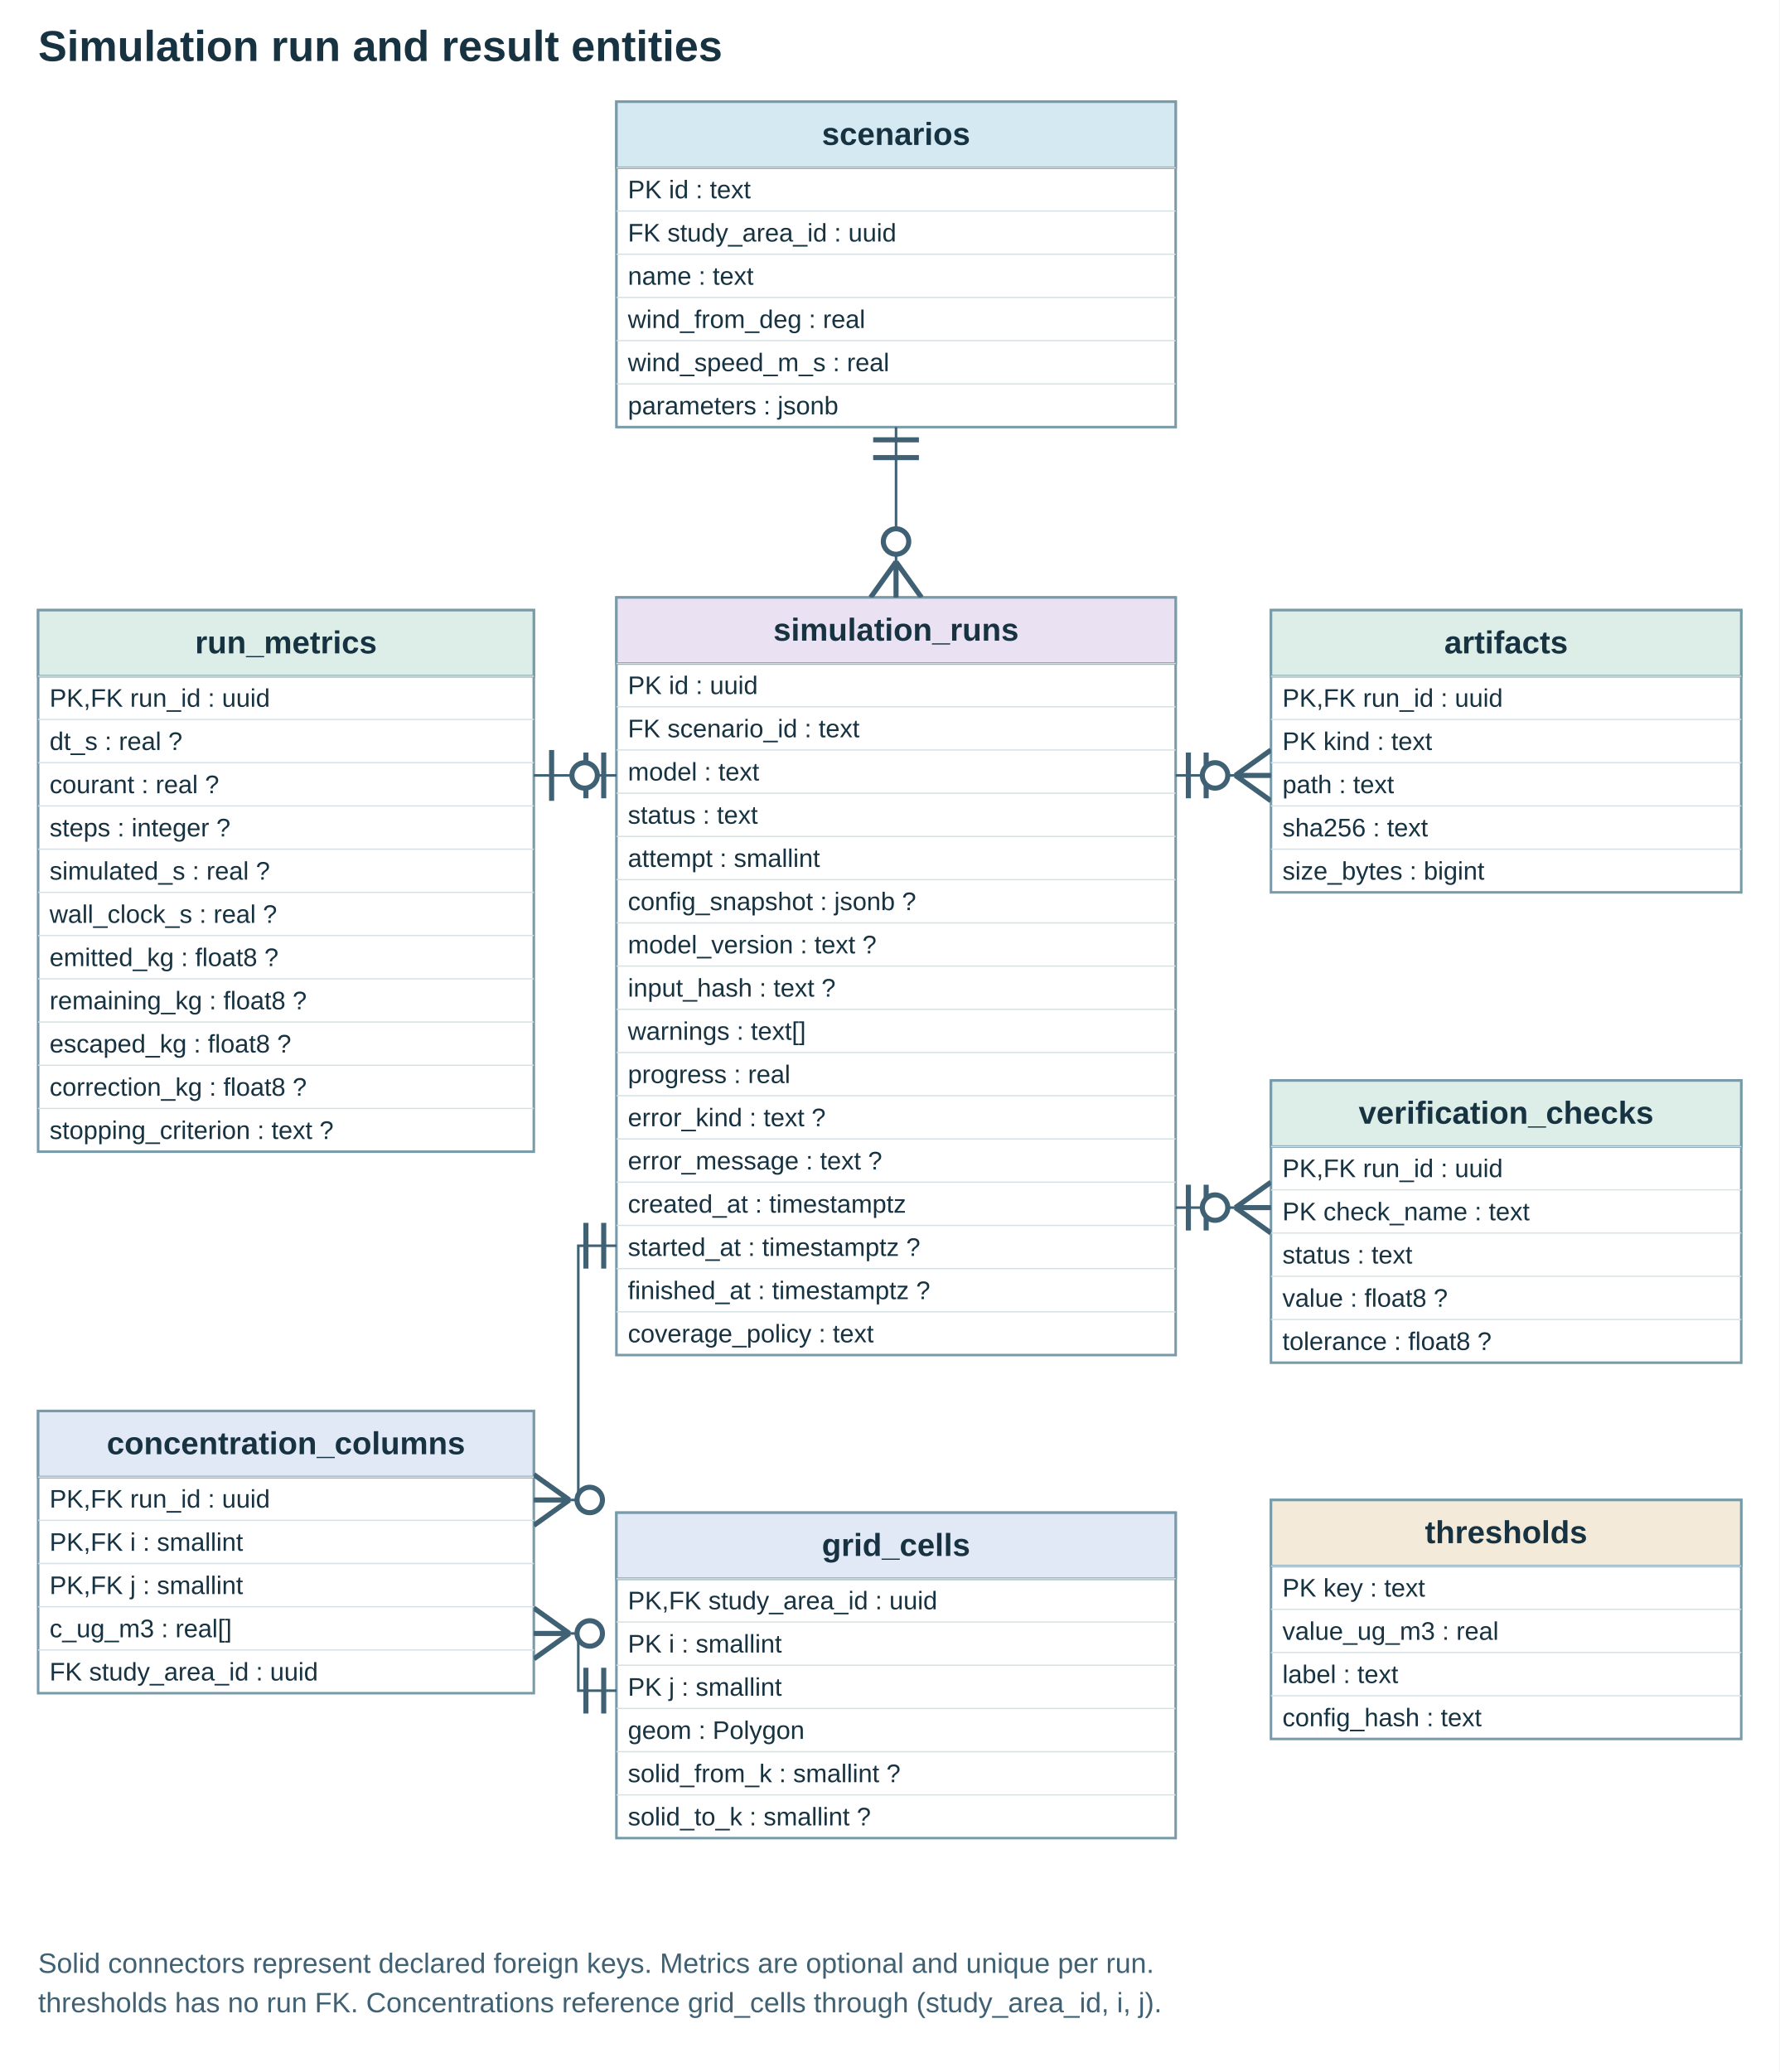
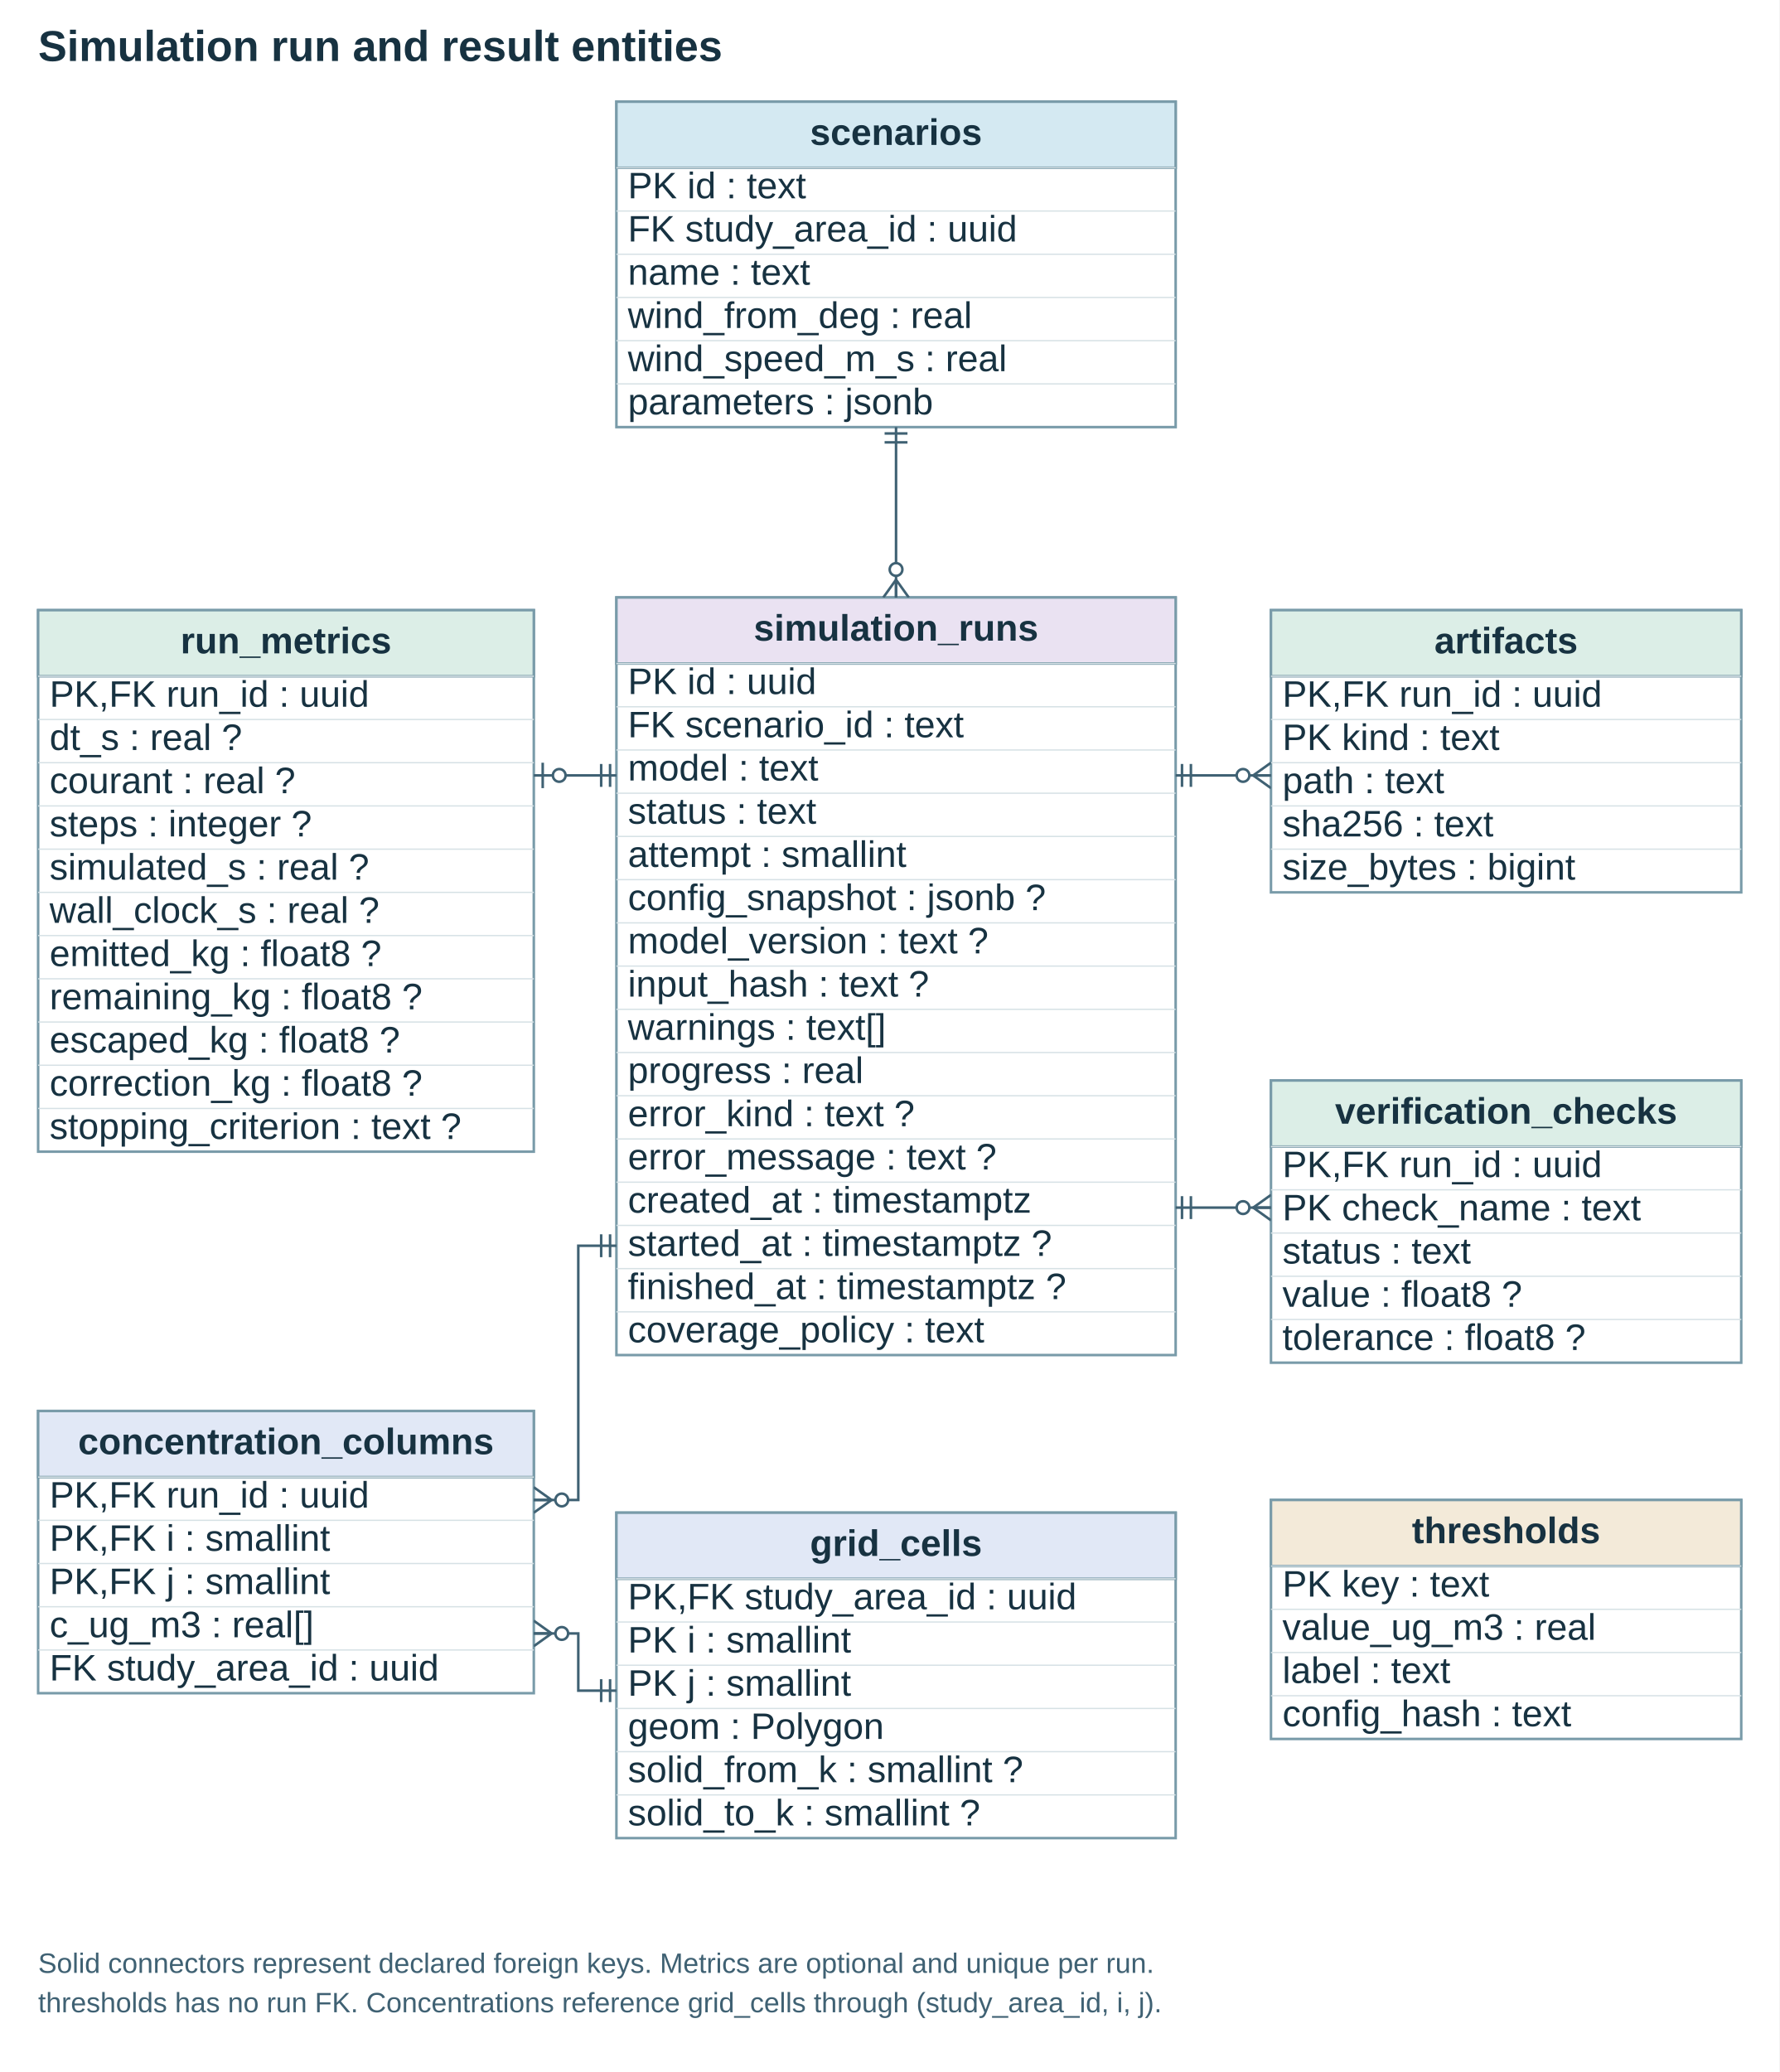
<svg xmlns="http://www.w3.org/2000/svg" width="1400" height="1630" viewBox="0 0 1400 1630">
  <defs>
-     <marker id="one" markerWidth="22" markerHeight="22" refX="0" refY="11" orient="auto">
+     <marker markerUnits="userSpaceOnUse" id="one" markerWidth="22" markerHeight="22" refX="0" refY="11" orient="auto">
      <path d="M5 2V20 M12 2V20" stroke="#3f6173" fill="none" stroke-width="2" />
    </marker>
-     <marker id="many" markerWidth="30" markerHeight="24" refX="30" refY="12" orient="auto">
+     <marker markerUnits="userSpaceOnUse" id="many" markerWidth="30" markerHeight="24" refX="30" refY="12" orient="auto">
      <circle cx="8" cy="12" r="5" fill="white" stroke="#3f6173" stroke-width="2" />
      <path d="M16 12L30 2M16 12H30M16 12L30 22" fill="none" stroke="#3f6173" stroke-width="2" />
    </marker>
-     <marker id="optional" markerWidth="28" markerHeight="24" refX="28" refY="12" orient="auto">
+     <marker markerUnits="userSpaceOnUse" id="optional" markerWidth="28" markerHeight="24" refX="28" refY="12" orient="auto">
      <circle cx="8" cy="12" r="5" fill="white" stroke="#3f6173" stroke-width="2" />
      <path d="M21 2V22" fill="none" stroke="#3f6173" stroke-width="2" />
    </marker>
  </defs>
  <style>text{font-family:Segoe UI,Arial,sans-serif}</style>
  <rect width="1400" height="1630" fill="white" />
  <text x="30" y="48" font-size="34" font-weight="700" fill="#173241">Simulation run and result entities</text>
  <rect x="485" y="470" width="440" height="596" fill="white" stroke="#799ba9" stroke-width="2" />
  <rect x="485" y="470" width="440" height="52" fill="#eae2f2" stroke="#799ba9" stroke-width="2" />
-   <text x="705.0" y="504" text-anchor="middle" font-size="25" font-weight="700" fill="#173241">simulation_runs</text>
+   <text x="705.0" y="504" text-anchor="middle" font-size="29" font-weight="700" fill="#173241">simulation_runs</text>
  <path d="M485 522H925" stroke="#d6e1e5" />
-   <text x="494" y="546" font-size="20" fill="#173241">PK    id : uuid</text>
+   <text x="494" y="546" font-size="29" fill="#173241">PK    id : uuid</text>
  <path d="M485 556H925" stroke="#d6e1e5" />
-   <text x="494" y="580" font-size="20" fill="#173241">FK    scenario_id : text</text>
+   <text x="494" y="580" font-size="29" fill="#173241">FK    scenario_id : text</text>
  <path d="M485 590H925" stroke="#d6e1e5" />
-   <text x="494" y="614" font-size="20" fill="#173241">      model : text</text>
+   <text x="494" y="614" font-size="29" fill="#173241">      model : text</text>
  <path d="M485 624H925" stroke="#d6e1e5" />
-   <text x="494" y="648" font-size="20" fill="#173241">      status : text</text>
+   <text x="494" y="648" font-size="29" fill="#173241">      status : text</text>
  <path d="M485 658H925" stroke="#d6e1e5" />
-   <text x="494" y="682" font-size="20" fill="#173241">      attempt : smallint</text>
+   <text x="494" y="682" font-size="29" fill="#173241">      attempt : smallint</text>
  <path d="M485 692H925" stroke="#d6e1e5" />
-   <text x="494" y="716" font-size="20" fill="#173241">      config_snapshot : jsonb ?</text>
+   <text x="494" y="716" font-size="29" fill="#173241">      config_snapshot : jsonb ?</text>
  <path d="M485 726H925" stroke="#d6e1e5" />
-   <text x="494" y="750" font-size="20" fill="#173241">      model_version : text ?</text>
+   <text x="494" y="750" font-size="29" fill="#173241">      model_version : text ?</text>
  <path d="M485 760H925" stroke="#d6e1e5" />
-   <text x="494" y="784" font-size="20" fill="#173241">      input_hash : text ?</text>
+   <text x="494" y="784" font-size="29" fill="#173241">      input_hash : text ?</text>
  <path d="M485 794H925" stroke="#d6e1e5" />
-   <text x="494" y="818" font-size="20" fill="#173241">      warnings : text[]</text>
+   <text x="494" y="818" font-size="29" fill="#173241">      warnings : text[]</text>
  <path d="M485 828H925" stroke="#d6e1e5" />
-   <text x="494" y="852" font-size="20" fill="#173241">      progress : real</text>
+   <text x="494" y="852" font-size="29" fill="#173241">      progress : real</text>
  <path d="M485 862H925" stroke="#d6e1e5" />
-   <text x="494" y="886" font-size="20" fill="#173241">      error_kind : text ?</text>
+   <text x="494" y="886" font-size="29" fill="#173241">      error_kind : text ?</text>
  <path d="M485 896H925" stroke="#d6e1e5" />
-   <text x="494" y="920" font-size="20" fill="#173241">      error_message : text ?</text>
+   <text x="494" y="920" font-size="29" fill="#173241">      error_message : text ?</text>
  <path d="M485 930H925" stroke="#d6e1e5" />
-   <text x="494" y="954" font-size="20" fill="#173241">      created_at : timestamptz</text>
+   <text x="494" y="954" font-size="29" fill="#173241">      created_at : timestamptz</text>
  <path d="M485 964H925" stroke="#d6e1e5" />
-   <text x="494" y="988" font-size="20" fill="#173241">      started_at : timestamptz ?</text>
+   <text x="494" y="988" font-size="29" fill="#173241">      started_at : timestamptz ?</text>
  <path d="M485 998H925" stroke="#d6e1e5" />
-   <text x="494" y="1022" font-size="20" fill="#173241">      finished_at : timestamptz ?</text>
+   <text x="494" y="1022" font-size="29" fill="#173241">      finished_at : timestamptz ?</text>
  <path d="M485 1032H925" stroke="#d6e1e5" />
-   <text x="494" y="1056" font-size="20" fill="#173241">      coverage_policy : text</text>
+   <text x="494" y="1056" font-size="29" fill="#173241">      coverage_policy : text</text>
  <rect x="485" y="80" width="440" height="256" fill="white" stroke="#799ba9" stroke-width="2" />
  <rect x="485" y="80" width="440" height="52" fill="#d4e9f2" stroke="#799ba9" stroke-width="2" />
-   <text x="705.0" y="114" text-anchor="middle" font-size="25" font-weight="700" fill="#173241">scenarios</text>
+   <text x="705.0" y="114" text-anchor="middle" font-size="29" font-weight="700" fill="#173241">scenarios</text>
  <path d="M485 132H925" stroke="#d6e1e5" />
-   <text x="494" y="156" font-size="20" fill="#173241">PK    id : text</text>
+   <text x="494" y="156" font-size="29" fill="#173241">PK    id : text</text>
  <path d="M485 166H925" stroke="#d6e1e5" />
-   <text x="494" y="190" font-size="20" fill="#173241">FK    study_area_id : uuid</text>
+   <text x="494" y="190" font-size="29" fill="#173241">FK    study_area_id : uuid</text>
  <path d="M485 200H925" stroke="#d6e1e5" />
-   <text x="494" y="224" font-size="20" fill="#173241">      name : text</text>
+   <text x="494" y="224" font-size="29" fill="#173241">      name : text</text>
  <path d="M485 234H925" stroke="#d6e1e5" />
-   <text x="494" y="258" font-size="20" fill="#173241">      wind_from_deg : real</text>
+   <text x="494" y="258" font-size="29" fill="#173241">      wind_from_deg : real</text>
  <path d="M485 268H925" stroke="#d6e1e5" />
-   <text x="494" y="292" font-size="20" fill="#173241">      wind_speed_m_s : real</text>
+   <text x="494" y="292" font-size="29" fill="#173241">      wind_speed_m_s : real</text>
  <path d="M485 302H925" stroke="#d6e1e5" />
-   <text x="494" y="326" font-size="20" fill="#173241">      parameters : jsonb</text>
+   <text x="494" y="326" font-size="29" fill="#173241">      parameters : jsonb</text>
  <rect x="30" y="480" width="390" height="426" fill="white" stroke="#799ba9" stroke-width="2" />
  <rect x="30" y="480" width="390" height="52" fill="#dceee7" stroke="#799ba9" stroke-width="2" />
-   <text x="225.0" y="514" text-anchor="middle" font-size="25" font-weight="700" fill="#173241">run_metrics</text>
+   <text x="225.0" y="514" text-anchor="middle" font-size="29" font-weight="700" fill="#173241">run_metrics</text>
  <path d="M30 532H420" stroke="#d6e1e5" />
-   <text x="39" y="556" font-size="20" fill="#173241">PK,FK run_id : uuid</text>
+   <text x="39" y="556" font-size="29" fill="#173241">PK,FK run_id : uuid</text>
  <path d="M30 566H420" stroke="#d6e1e5" />
-   <text x="39" y="590" font-size="20" fill="#173241">      dt_s : real ?</text>
+   <text x="39" y="590" font-size="29" fill="#173241">      dt_s : real ?</text>
  <path d="M30 600H420" stroke="#d6e1e5" />
-   <text x="39" y="624" font-size="20" fill="#173241">      courant : real ?</text>
+   <text x="39" y="624" font-size="29" fill="#173241">      courant : real ?</text>
  <path d="M30 634H420" stroke="#d6e1e5" />
-   <text x="39" y="658" font-size="20" fill="#173241">      steps : integer ?</text>
+   <text x="39" y="658" font-size="29" fill="#173241">      steps : integer ?</text>
  <path d="M30 668H420" stroke="#d6e1e5" />
-   <text x="39" y="692" font-size="20" fill="#173241">      simulated_s : real ?</text>
+   <text x="39" y="692" font-size="29" fill="#173241">      simulated_s : real ?</text>
  <path d="M30 702H420" stroke="#d6e1e5" />
-   <text x="39" y="726" font-size="20" fill="#173241">      wall_clock_s : real ?</text>
+   <text x="39" y="726" font-size="29" fill="#173241">      wall_clock_s : real ?</text>
  <path d="M30 736H420" stroke="#d6e1e5" />
-   <text x="39" y="760" font-size="20" fill="#173241">      emitted_kg : float8 ?</text>
+   <text x="39" y="760" font-size="29" fill="#173241">      emitted_kg : float8 ?</text>
  <path d="M30 770H420" stroke="#d6e1e5" />
-   <text x="39" y="794" font-size="20" fill="#173241">      remaining_kg : float8 ?</text>
+   <text x="39" y="794" font-size="29" fill="#173241">      remaining_kg : float8 ?</text>
  <path d="M30 804H420" stroke="#d6e1e5" />
-   <text x="39" y="828" font-size="20" fill="#173241">      escaped_kg : float8 ?</text>
+   <text x="39" y="828" font-size="29" fill="#173241">      escaped_kg : float8 ?</text>
  <path d="M30 838H420" stroke="#d6e1e5" />
-   <text x="39" y="862" font-size="20" fill="#173241">      correction_kg : float8 ?</text>
+   <text x="39" y="862" font-size="29" fill="#173241">      correction_kg : float8 ?</text>
  <path d="M30 872H420" stroke="#d6e1e5" />
-   <text x="39" y="896" font-size="20" fill="#173241">      stopping_criterion : text ?</text>
+   <text x="39" y="896" font-size="29" fill="#173241">      stopping_criterion : text ?</text>
  <rect x="30" y="1110" width="390" height="222" fill="white" stroke="#799ba9" stroke-width="2" />
  <rect x="30" y="1110" width="390" height="52" fill="#e1e8f6" stroke="#799ba9" stroke-width="2" />
-   <text x="225.0" y="1144" text-anchor="middle" font-size="25" font-weight="700" fill="#173241">concentration_columns</text>
+   <text x="225.0" y="1144" text-anchor="middle" font-size="29" font-weight="700" fill="#173241">concentration_columns</text>
  <path d="M30 1162H420" stroke="#d6e1e5" />
-   <text x="39" y="1186" font-size="20" fill="#173241">PK,FK run_id : uuid</text>
+   <text x="39" y="1186" font-size="29" fill="#173241">PK,FK run_id : uuid</text>
  <path d="M30 1196H420" stroke="#d6e1e5" />
-   <text x="39" y="1220" font-size="20" fill="#173241">PK,FK i : smallint</text>
+   <text x="39" y="1220" font-size="29" fill="#173241">PK,FK i : smallint</text>
  <path d="M30 1230H420" stroke="#d6e1e5" />
-   <text x="39" y="1254" font-size="20" fill="#173241">PK,FK j : smallint</text>
+   <text x="39" y="1254" font-size="29" fill="#173241">PK,FK j : smallint</text>
  <path d="M30 1264H420" stroke="#d6e1e5" />
-   <text x="39" y="1288" font-size="20" fill="#173241">      c_ug_m3 : real[]</text>
+   <text x="39" y="1288" font-size="29" fill="#173241">      c_ug_m3 : real[]</text>
  <path d="M30 1298H420" stroke="#d6e1e5" />
-   <text x="39" y="1322" font-size="20" fill="#173241">FK    study_area_id : uuid</text>
+   <text x="39" y="1322" font-size="29" fill="#173241">FK    study_area_id : uuid</text>
  <rect x="1000" y="480" width="370" height="222" fill="white" stroke="#799ba9" stroke-width="2" />
  <rect x="1000" y="480" width="370" height="52" fill="#dceee7" stroke="#799ba9" stroke-width="2" />
-   <text x="1185.0" y="514" text-anchor="middle" font-size="25" font-weight="700" fill="#173241">artifacts</text>
+   <text x="1185.0" y="514" text-anchor="middle" font-size="29" font-weight="700" fill="#173241">artifacts</text>
  <path d="M1000 532H1370" stroke="#d6e1e5" />
-   <text x="1009" y="556" font-size="20" fill="#173241">PK,FK run_id : uuid</text>
+   <text x="1009" y="556" font-size="29" fill="#173241">PK,FK run_id : uuid</text>
  <path d="M1000 566H1370" stroke="#d6e1e5" />
-   <text x="1009" y="590" font-size="20" fill="#173241">PK    kind : text</text>
+   <text x="1009" y="590" font-size="29" fill="#173241">PK    kind : text</text>
  <path d="M1000 600H1370" stroke="#d6e1e5" />
-   <text x="1009" y="624" font-size="20" fill="#173241">      path : text</text>
+   <text x="1009" y="624" font-size="29" fill="#173241">      path : text</text>
  <path d="M1000 634H1370" stroke="#d6e1e5" />
-   <text x="1009" y="658" font-size="20" fill="#173241">      sha256 : text</text>
+   <text x="1009" y="658" font-size="29" fill="#173241">      sha256 : text</text>
  <path d="M1000 668H1370" stroke="#d6e1e5" />
-   <text x="1009" y="692" font-size="20" fill="#173241">      size_bytes : bigint</text>
+   <text x="1009" y="692" font-size="29" fill="#173241">      size_bytes : bigint</text>
  <rect x="1000" y="850" width="370" height="222" fill="white" stroke="#799ba9" stroke-width="2" />
  <rect x="1000" y="850" width="370" height="52" fill="#dceee7" stroke="#799ba9" stroke-width="2" />
-   <text x="1185.0" y="884" text-anchor="middle" font-size="25" font-weight="700" fill="#173241">verification_checks</text>
+   <text x="1185.0" y="884" text-anchor="middle" font-size="29" font-weight="700" fill="#173241">verification_checks</text>
  <path d="M1000 902H1370" stroke="#d6e1e5" />
-   <text x="1009" y="926" font-size="20" fill="#173241">PK,FK run_id : uuid</text>
+   <text x="1009" y="926" font-size="29" fill="#173241">PK,FK run_id : uuid</text>
  <path d="M1000 936H1370" stroke="#d6e1e5" />
-   <text x="1009" y="960" font-size="20" fill="#173241">PK    check_name : text</text>
+   <text x="1009" y="960" font-size="29" fill="#173241">PK    check_name : text</text>
  <path d="M1000 970H1370" stroke="#d6e1e5" />
-   <text x="1009" y="994" font-size="20" fill="#173241">      status : text</text>
+   <text x="1009" y="994" font-size="29" fill="#173241">      status : text</text>
  <path d="M1000 1004H1370" stroke="#d6e1e5" />
-   <text x="1009" y="1028" font-size="20" fill="#173241">      value : float8 ?</text>
+   <text x="1009" y="1028" font-size="29" fill="#173241">      value : float8 ?</text>
  <path d="M1000 1038H1370" stroke="#d6e1e5" />
-   <text x="1009" y="1062" font-size="20" fill="#173241">      tolerance : float8 ?</text>
+   <text x="1009" y="1062" font-size="29" fill="#173241">      tolerance : float8 ?</text>
  <rect x="1000" y="1180" width="370" height="188" fill="white" stroke="#799ba9" stroke-width="2" />
  <rect x="1000" y="1180" width="370" height="52" fill="#f3ead9" stroke="#799ba9" stroke-width="2" />
-   <text x="1185.0" y="1214" text-anchor="middle" font-size="25" font-weight="700" fill="#173241">thresholds</text>
+   <text x="1185.0" y="1214" text-anchor="middle" font-size="29" font-weight="700" fill="#173241">thresholds</text>
  <path d="M1000 1232H1370" stroke="#d6e1e5" />
-   <text x="1009" y="1256" font-size="20" fill="#173241">PK    key : text</text>
+   <text x="1009" y="1256" font-size="29" fill="#173241">PK    key : text</text>
  <path d="M1000 1266H1370" stroke="#d6e1e5" />
-   <text x="1009" y="1290" font-size="20" fill="#173241">      value_ug_m3 : real</text>
+   <text x="1009" y="1290" font-size="29" fill="#173241">      value_ug_m3 : real</text>
  <path d="M1000 1300H1370" stroke="#d6e1e5" />
-   <text x="1009" y="1324" font-size="20" fill="#173241">      label : text</text>
+   <text x="1009" y="1324" font-size="29" fill="#173241">      label : text</text>
  <path d="M1000 1334H1370" stroke="#d6e1e5" />
-   <text x="1009" y="1358" font-size="20" fill="#173241">      config_hash : text</text>
+   <text x="1009" y="1358" font-size="29" fill="#173241">      config_hash : text</text>
  <rect x="485" y="1190" width="440" height="256" fill="white" stroke="#799ba9" stroke-width="2" />
  <rect x="485" y="1190" width="440" height="52" fill="#e1e8f6" stroke="#799ba9" stroke-width="2" />
-   <text x="705.0" y="1224" text-anchor="middle" font-size="25" font-weight="700" fill="#173241">grid_cells</text>
+   <text x="705.0" y="1224" text-anchor="middle" font-size="29" font-weight="700" fill="#173241">grid_cells</text>
  <path d="M485 1242H925" stroke="#d6e1e5" />
-   <text x="494" y="1266" font-size="20" fill="#173241">PK,FK study_area_id : uuid</text>
+   <text x="494" y="1266" font-size="29" fill="#173241">PK,FK study_area_id : uuid</text>
  <path d="M485 1276H925" stroke="#d6e1e5" />
-   <text x="494" y="1300" font-size="20" fill="#173241">PK    i : smallint</text>
+   <text x="494" y="1300" font-size="29" fill="#173241">PK    i : smallint</text>
  <path d="M485 1310H925" stroke="#d6e1e5" />
-   <text x="494" y="1334" font-size="20" fill="#173241">PK    j : smallint</text>
+   <text x="494" y="1334" font-size="29" fill="#173241">PK    j : smallint</text>
  <path d="M485 1344H925" stroke="#d6e1e5" />
-   <text x="494" y="1368" font-size="20" fill="#173241">      geom : Polygon</text>
+   <text x="494" y="1368" font-size="29" fill="#173241">      geom : Polygon</text>
  <path d="M485 1378H925" stroke="#d6e1e5" />
-   <text x="494" y="1402" font-size="20" fill="#173241">      solid_from_k : smallint ?</text>
+   <text x="494" y="1402" font-size="29" fill="#173241">      solid_from_k : smallint ?</text>
  <path d="M485 1412H925" stroke="#d6e1e5" />
-   <text x="494" y="1436" font-size="20" fill="#173241">      solid_to_k : smallint ?</text>
+   <text x="494" y="1436" font-size="29" fill="#173241">      solid_to_k : smallint ?</text>
  <path d="M705 336 L705 470" fill="none" stroke="#3f6173" stroke-width="2" marker-start="url(#one)" marker-end="url(#many)" />
  <path d="M485 610 L420 610" fill="none" stroke="#3f6173" stroke-width="2" marker-start="url(#one)" marker-end="url(#optional)" />
  <path d="M485 980 L455 980 L455 1180 L420 1180" fill="none" stroke="#3f6173" stroke-width="2" marker-start="url(#one)" marker-end="url(#many)" />
  <path d="M925 610 L1000 610" fill="none" stroke="#3f6173" stroke-width="2" marker-start="url(#one)" marker-end="url(#many)" />
  <path d="M925 950 L1000 950" fill="none" stroke="#3f6173" stroke-width="2" marker-start="url(#one)" marker-end="url(#many)" />
  <path d="M485 1330 L455 1330 L455 1285 L420 1285" fill="none" stroke="#3f6173" stroke-width="2" marker-start="url(#one)" marker-end="url(#many)" />
  <text x="30" y="1552" font-size="22" fill="#3f6173">Solid connectors represent declared foreign keys. Metrics are optional and unique per run.</text>
  <text x="30" y="1583" font-size="22" fill="#3f6173">thresholds has no run FK. Concentrations reference grid_cells through (study_area_id, i, j).</text>
</svg>
